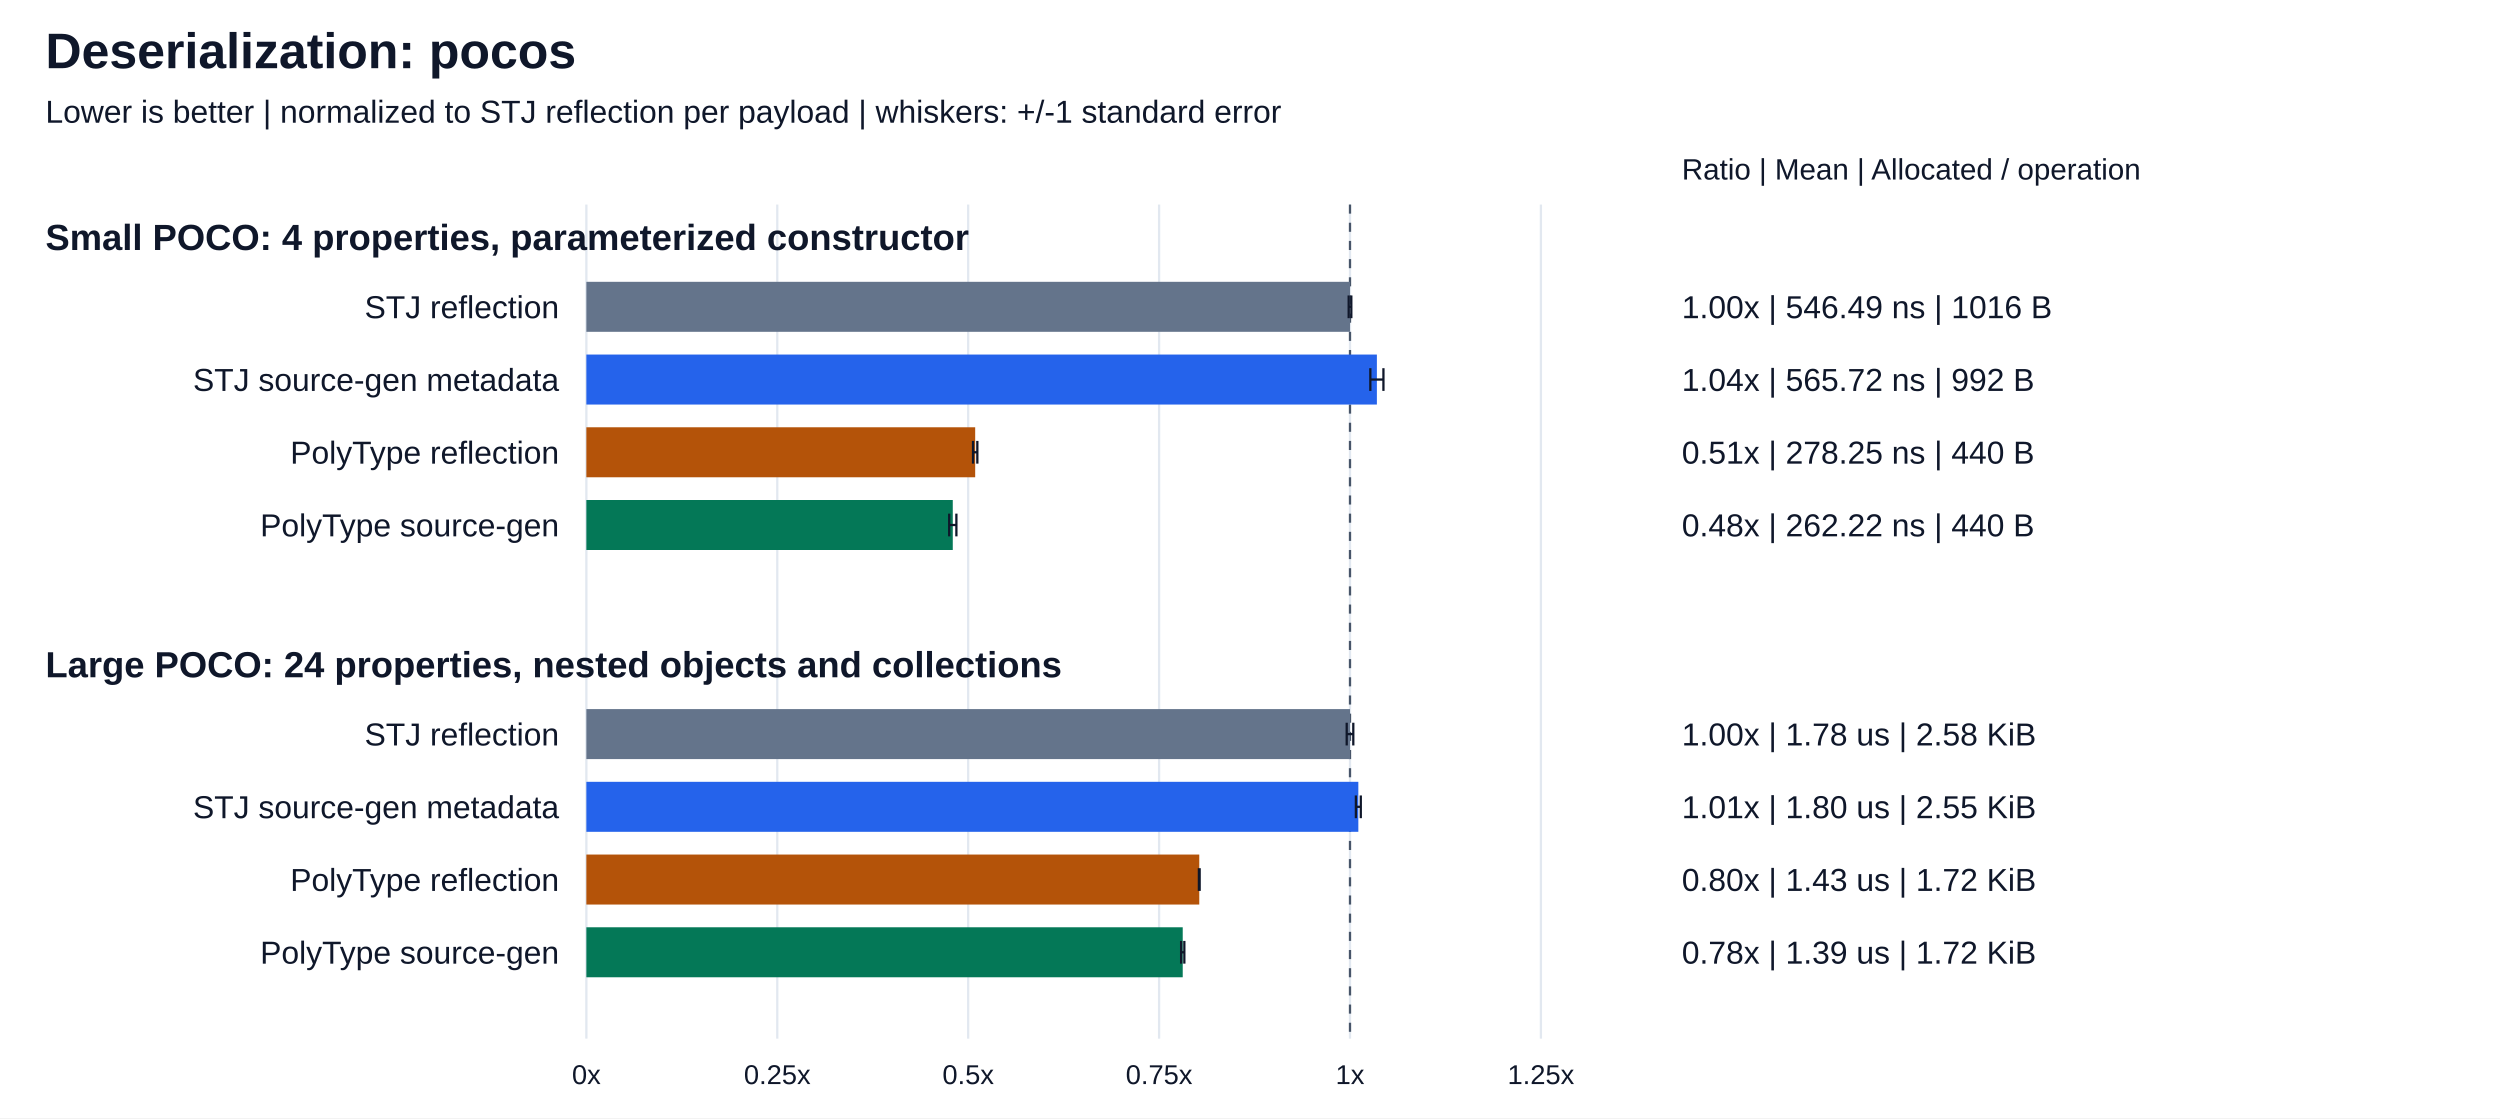
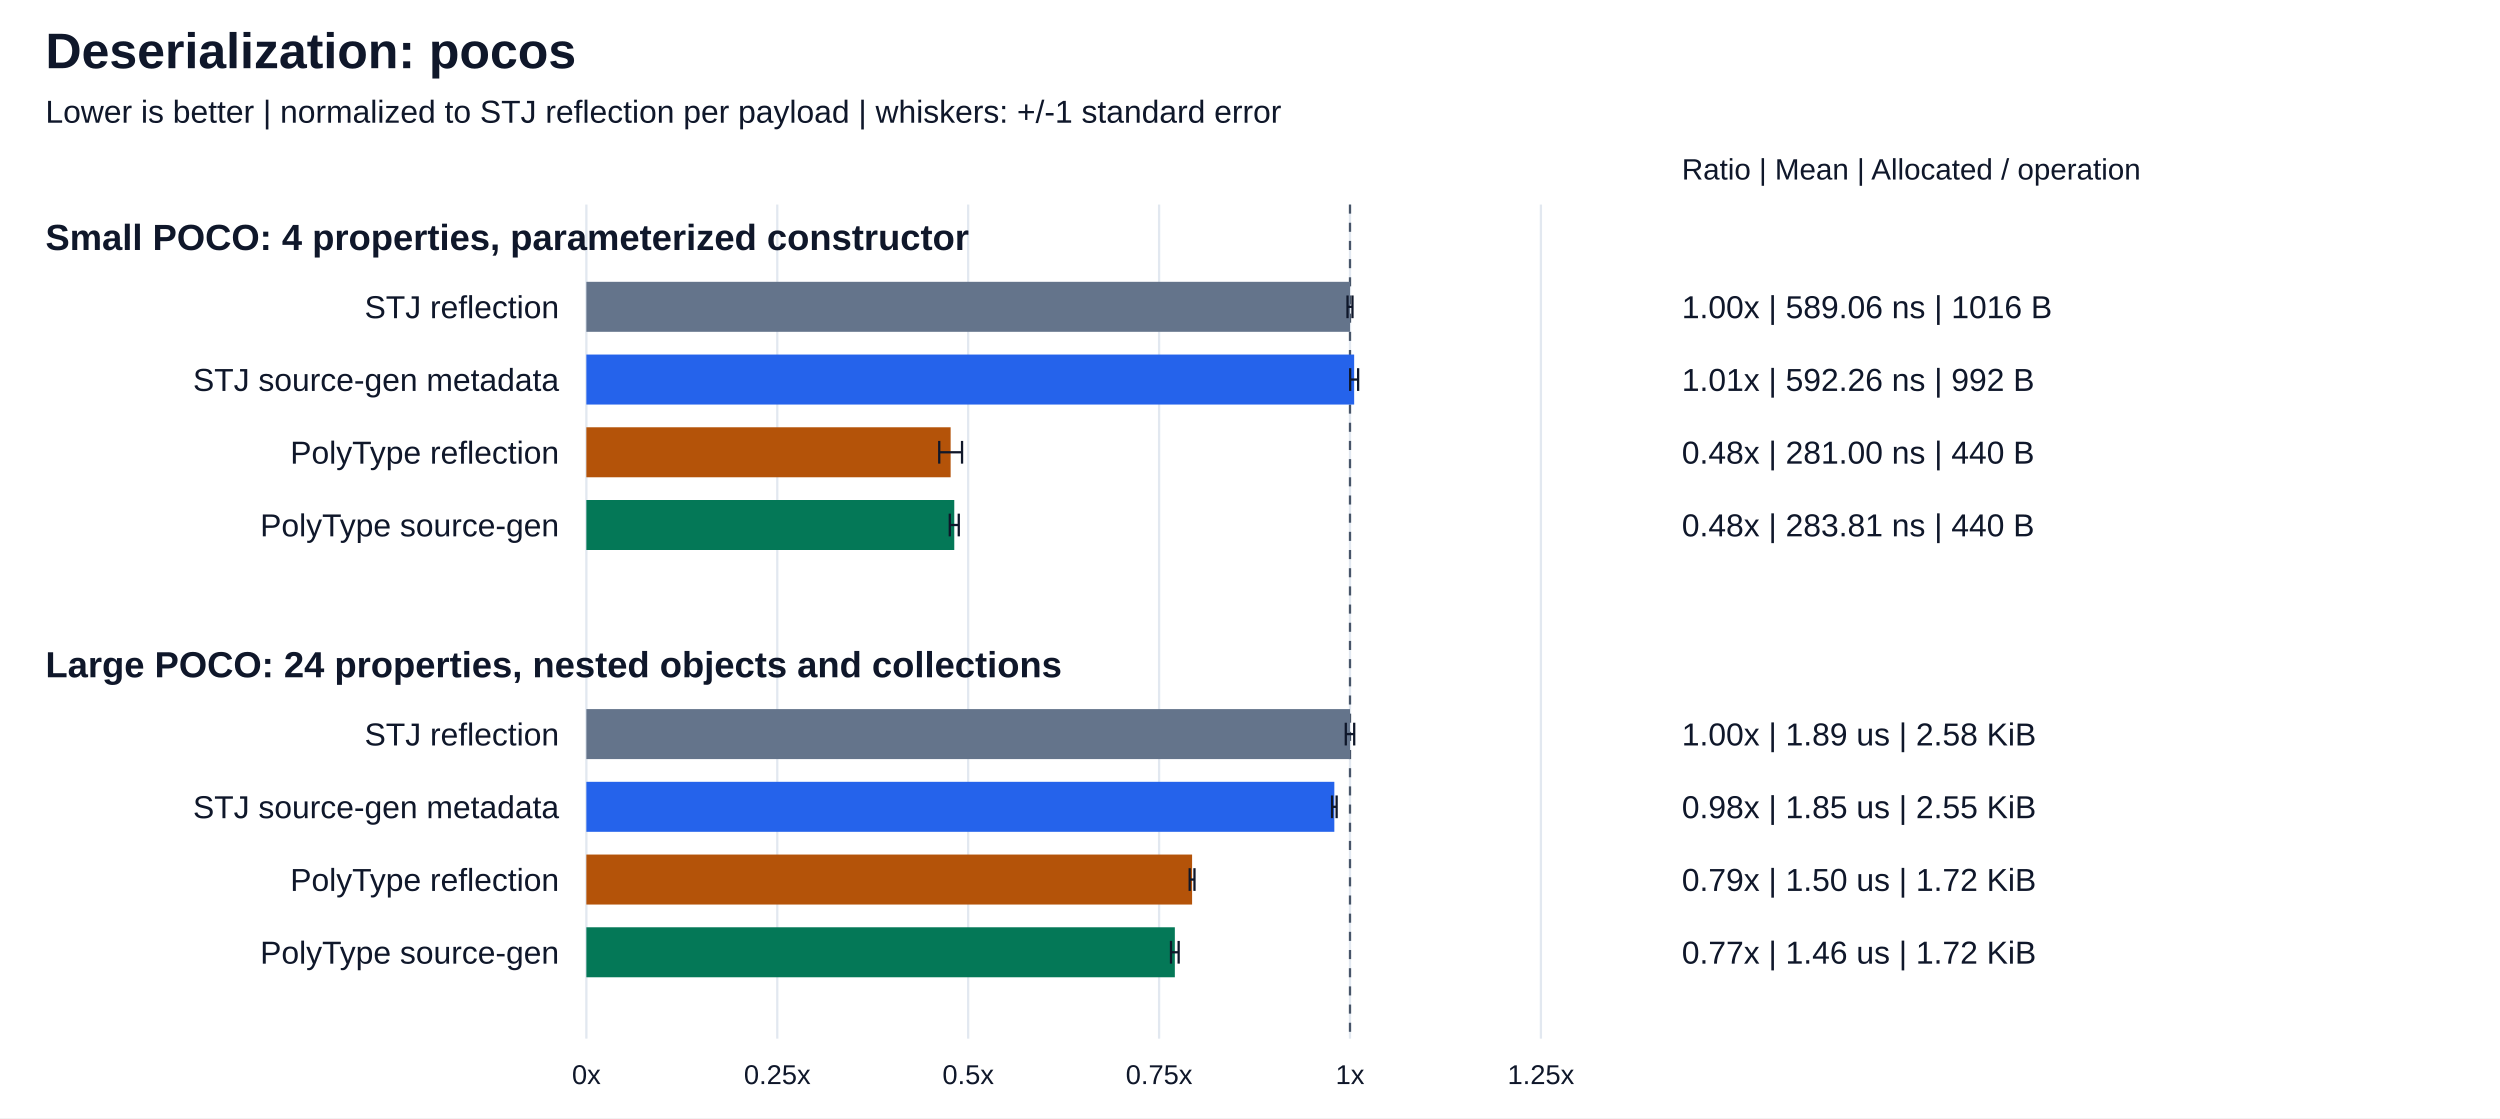
<svg xmlns="http://www.w3.org/2000/svg" width="1100" height="492" viewBox="0 0 1100 492" role="img" aria-labelledby="title desc">
  <rect width="100%" height="100%" fill="#ffffff" />
  <g font-family="Arial, sans-serif" font-size="14" fill="#0f172a">
    <text x="20" y="30" font-size="22" font-weight="bold">Deserialization: pocos</text>
    <text x="20" y="54">Lower is better | normalized to STJ reflection per payload | whiskers: +/-1 standard error</text>
    <text x="740" y="79" font-size="13">Ratio | Mean | Allocated / operation</text>
    <line x1="258.00" y1="90" x2="258.00" y2="457" stroke="#e2e8f0" />
    <text x="258.00" y="477" text-anchor="middle" font-size="12">0x</text>
    <line x1="342.00" y1="90" x2="342.00" y2="457" stroke="#e2e8f0" />
    <text x="342.00" y="477" text-anchor="middle" font-size="12">0.25x</text>
    <line x1="426.00" y1="90" x2="426.00" y2="457" stroke="#e2e8f0" />
    <text x="426.00" y="477" text-anchor="middle" font-size="12">0.5x</text>
    <line x1="510.00" y1="90" x2="510.00" y2="457" stroke="#e2e8f0" />
    <text x="510.00" y="477" text-anchor="middle" font-size="12">0.75x</text>
    <line x1="594.00" y1="90" x2="594.00" y2="457" stroke="#e2e8f0" />
    <text x="594.00" y="477" text-anchor="middle" font-size="12">1x</text>
    <line x1="678.00" y1="90" x2="678.00" y2="457" stroke="#e2e8f0" />
    <text x="678.00" y="477" text-anchor="middle" font-size="12">1.25x</text>
    <line x1="594.00" y1="90" x2="594.00" y2="457" stroke="#475569" stroke-dasharray="4 4" />
    <text x="20" y="110" font-weight="bold" font-size="16">Small POCO: 4 properties, parameterized constructor</text>
    <text x="246" y="140" text-anchor="end">STJ reflection</text>
    <rect x="258" y="124" width="336.00" height="22" fill="#64748b" />
-     <path d="M 593.42 135 H 594.58 M 593.42 130 V 140 M 594.58 130 V 140" stroke="#0f172a" fill="none" />
-     <text x="740" y="140">1.00x | 546.49 ns | 1016 B</text>
+     <path d="M 592.91 135 H 595.09 M 592.91 130 V 140 M 595.09 130 V 140" stroke="#0f172a" fill="none" />
+     <text x="740" y="140">1.00x | 589.06 ns | 1016 B</text>
    <text x="246" y="172" text-anchor="end">STJ source-gen metadata</text>
-     <rect x="258" y="156" width="347.83" height="22" fill="#2563eb" />
-     <path d="M 602.95 167 H 608.71 M 602.95 162 V 172 M 608.71 162 V 172" stroke="#0f172a" fill="none" />
-     <text x="740" y="172">1.04x | 565.72 ns | 992 B</text>
+     <rect x="258" y="156" width="337.83" height="22" fill="#2563eb" />
+     <path d="M 594.07 167 H 597.58 M 594.07 162 V 172 M 597.58 162 V 172" stroke="#0f172a" fill="none" />
+     <text x="740" y="172">1.01x | 592.26 ns | 992 B</text>
    <text x="246" y="204" text-anchor="end">PolyType reflection</text>
-     <rect x="258" y="188" width="171.08" height="22" fill="#b45309" />
-     <path d="M 428.13 199 H 430.03 M 428.13 194 V 204 M 430.03 194 V 204" stroke="#0f172a" fill="none" />
-     <text x="740" y="204">0.51x | 278.25 ns | 440 B</text>
+     <rect x="258" y="188" width="160.28" height="22" fill="#b45309" />
+     <path d="M 413.26 199 H 423.30 M 413.26 194 V 204 M 423.30 194 V 204" stroke="#0f172a" fill="none" />
+     <text x="740" y="204">0.48x | 281.00 ns | 440 B</text>
    <text x="246" y="236" text-anchor="end">PolyType source-gen</text>
-     <rect x="258" y="220" width="161.22" height="22" fill="#047857" />
-     <path d="M 417.64 231 H 420.81 M 417.64 226 V 236 M 420.81 226 V 236" stroke="#0f172a" fill="none" />
-     <text x="740" y="236">0.48x | 262.22 ns | 440 B</text>
+     <rect x="258" y="220" width="161.88" height="22" fill="#047857" />
+     <path d="M 417.91 231 H 421.86 M 417.91 226 V 236 M 421.86 226 V 236" stroke="#0f172a" fill="none" />
+     <text x="740" y="236">0.48x | 283.81 ns | 440 B</text>
    <text x="20" y="298" font-weight="bold" font-size="16">Large POCO: 24 properties, nested objects and collections</text>
    <text x="246" y="328" text-anchor="end">STJ reflection</text>
    <rect x="258" y="312" width="336.00" height="22" fill="#64748b" />
-     <path d="M 592.55 323 H 595.45 M 592.55 318 V 328 M 595.45 318 V 328" stroke="#0f172a" fill="none" />
-     <text x="740" y="328">1.00x | 1.78 us | 2.58 KiB</text>
+     <path d="M 592.15 323 H 595.85 M 592.15 318 V 328 M 595.85 318 V 328" stroke="#0f172a" fill="none" />
+     <text x="740" y="328">1.00x | 1.89 us | 2.58 KiB</text>
    <text x="246" y="360" text-anchor="end">STJ source-gen metadata</text>
-     <rect x="258" y="344" width="339.67" height="22" fill="#2563eb" />
-     <path d="M 596.59 355 H 598.75 M 596.59 350 V 360 M 598.75 350 V 360" stroke="#0f172a" fill="none" />
-     <text x="740" y="360">1.01x | 1.80 us | 2.55 KiB</text>
+     <rect x="258" y="344" width="329.11" height="22" fill="#2563eb" />
+     <path d="M 586.10 355 H 588.12 M 586.10 350 V 360 M 588.12 350 V 360" stroke="#0f172a" fill="none" />
+     <text x="740" y="360">0.98x | 1.85 us | 2.55 KiB</text>
    <text x="246" y="392" text-anchor="end">PolyType reflection</text>
-     <rect x="258" y="376" width="269.68" height="22" fill="#b45309" />
-     <path d="M 527.51 387 H 527.85 M 527.51 382 V 392 M 527.85 382 V 392" stroke="#0f172a" fill="none" />
-     <text x="740" y="392">0.80x | 1.43 us | 1.72 KiB</text>
+     <rect x="258" y="376" width="266.52" height="22" fill="#b45309" />
+     <path d="M 523.47 387 H 525.57 M 523.47 382 V 392 M 525.57 382 V 392" stroke="#0f172a" fill="none" />
+     <text x="740" y="392">0.79x | 1.50 us | 1.72 KiB</text>
    <text x="246" y="424" text-anchor="end">PolyType source-gen</text>
-     <rect x="258" y="408" width="262.40" height="22" fill="#047857" />
-     <path d="M 519.69 419 H 521.11 M 519.69 414 V 424 M 521.11 414 V 424" stroke="#0f172a" fill="none" />
-     <text x="740" y="424">0.78x | 1.39 us | 1.72 KiB</text>
+     <rect x="258" y="408" width="258.93" height="22" fill="#047857" />
+     <path d="M 515.24 419 H 518.61 M 515.24 414 V 424 M 518.61 414 V 424" stroke="#0f172a" fill="none" />
+     <text x="740" y="424">0.77x | 1.46 us | 1.72 KiB</text>
  </g>
</svg>
